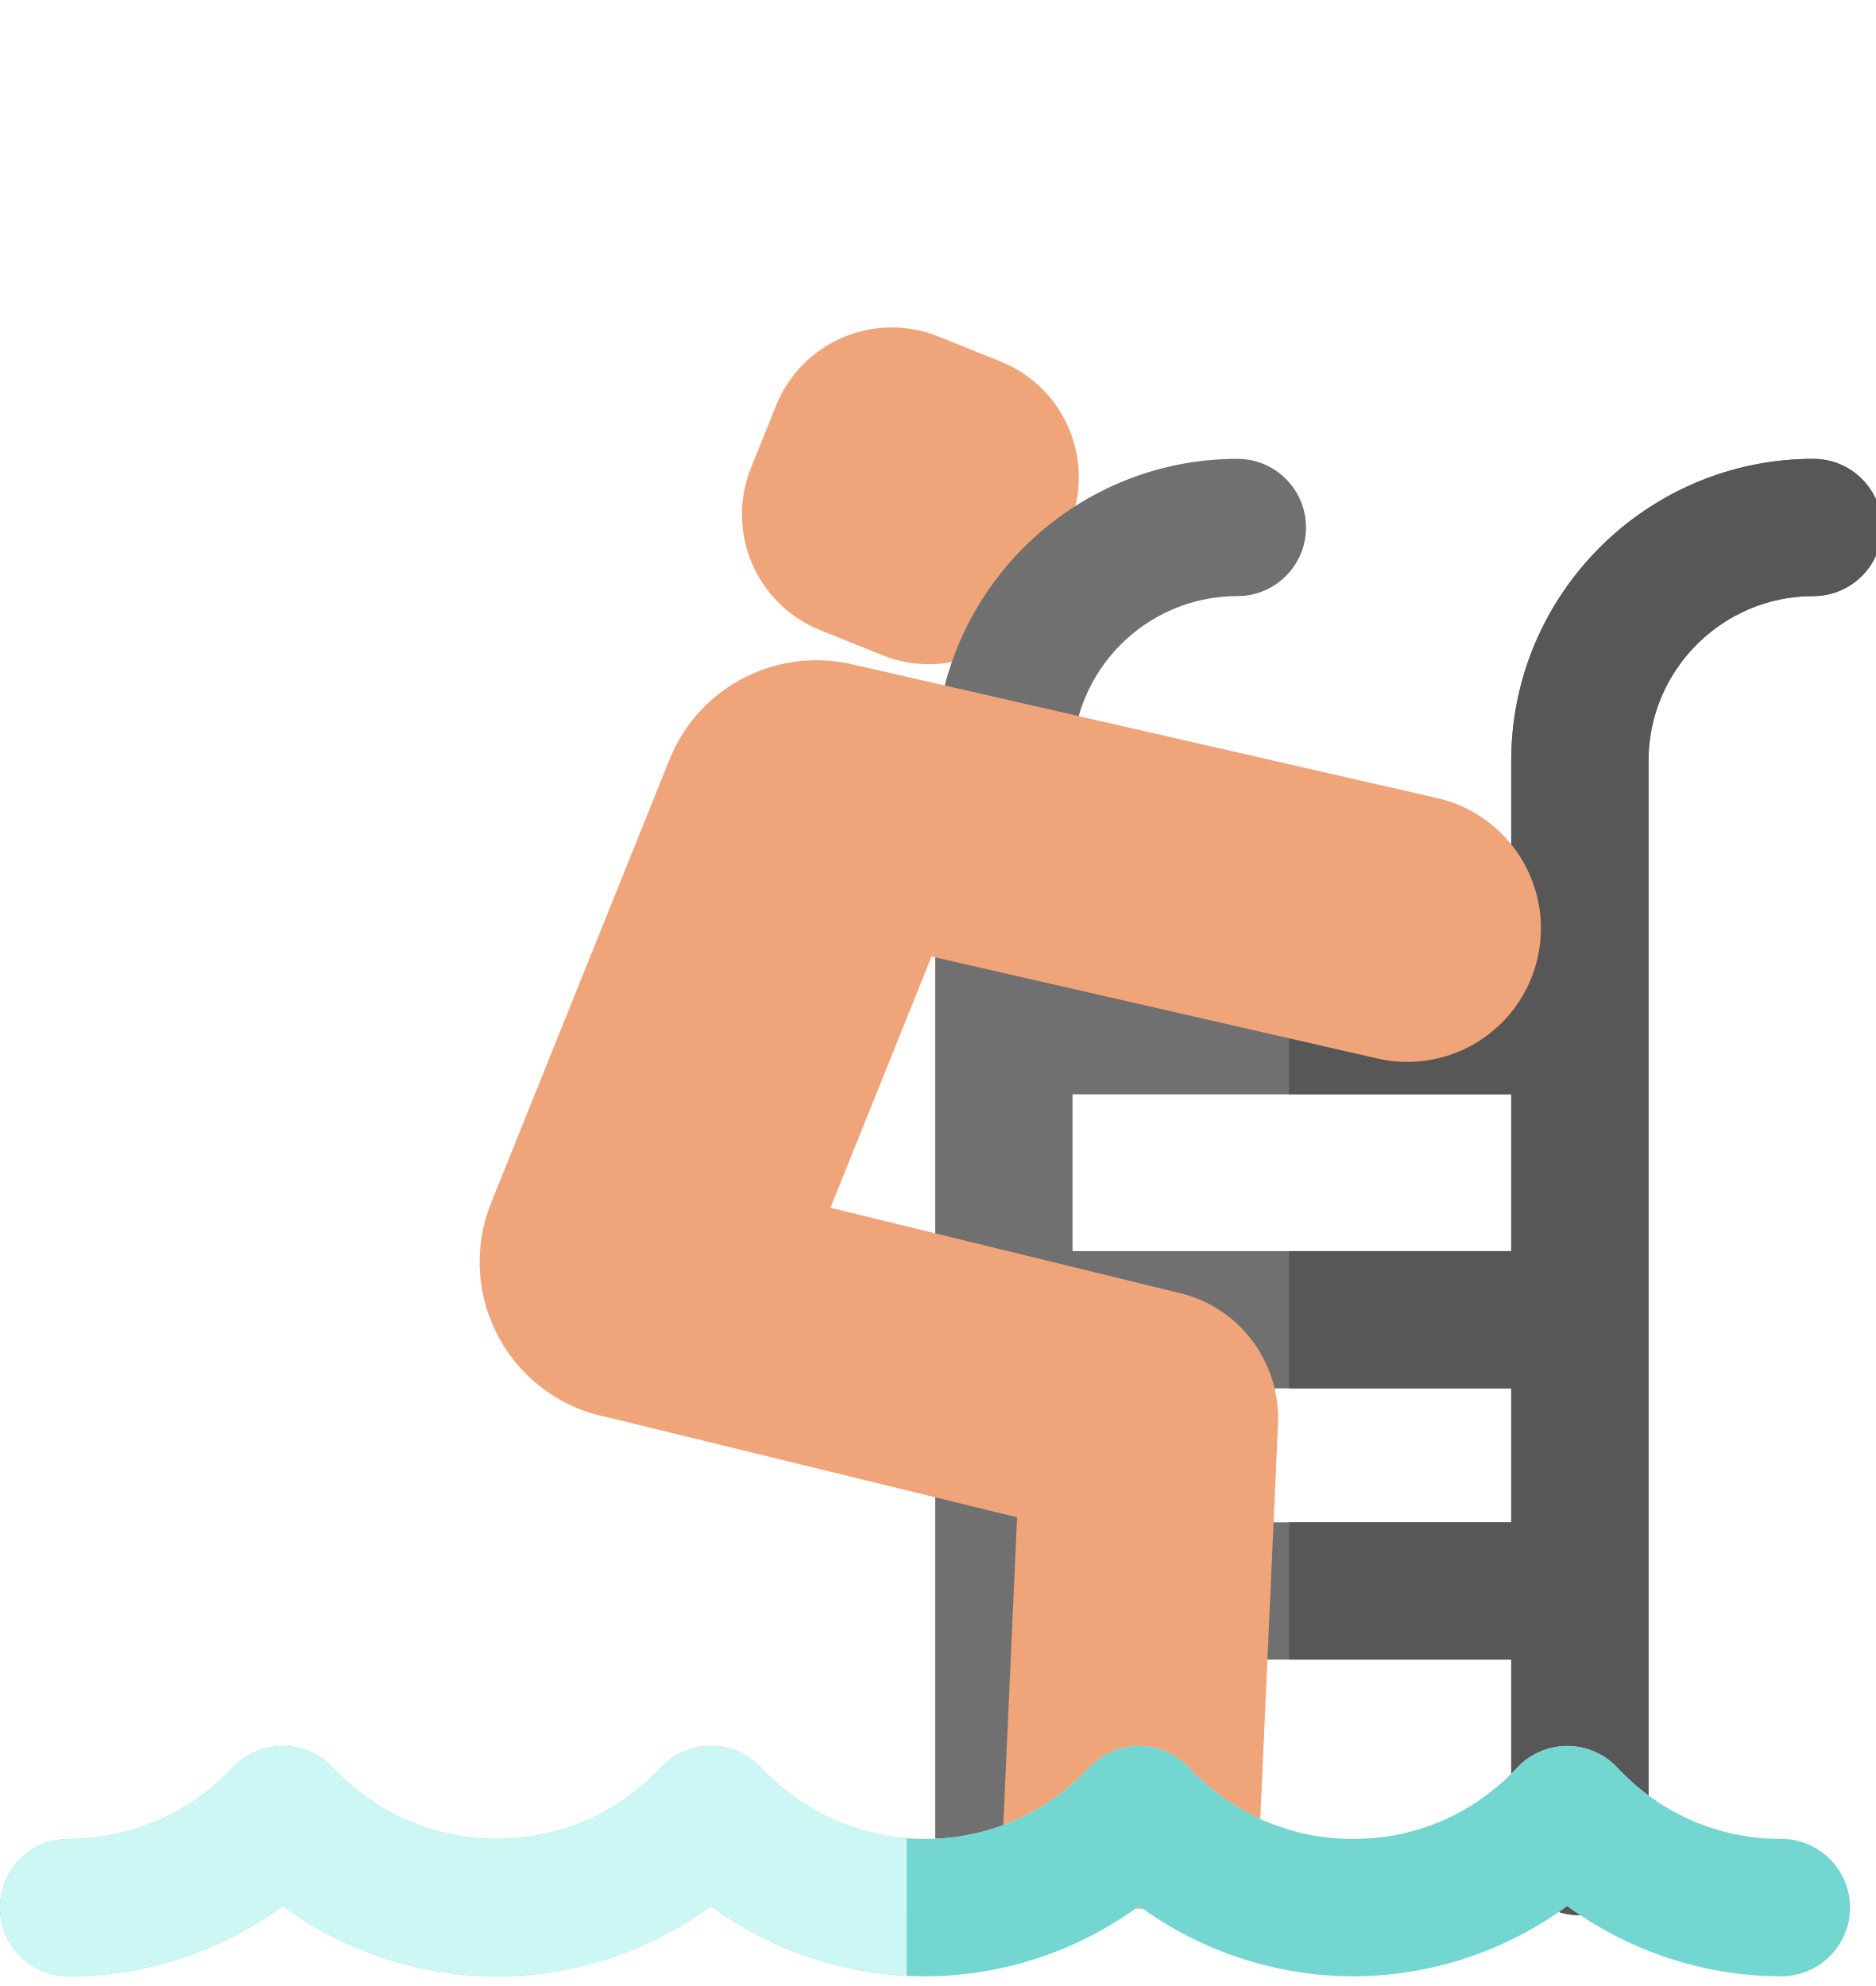
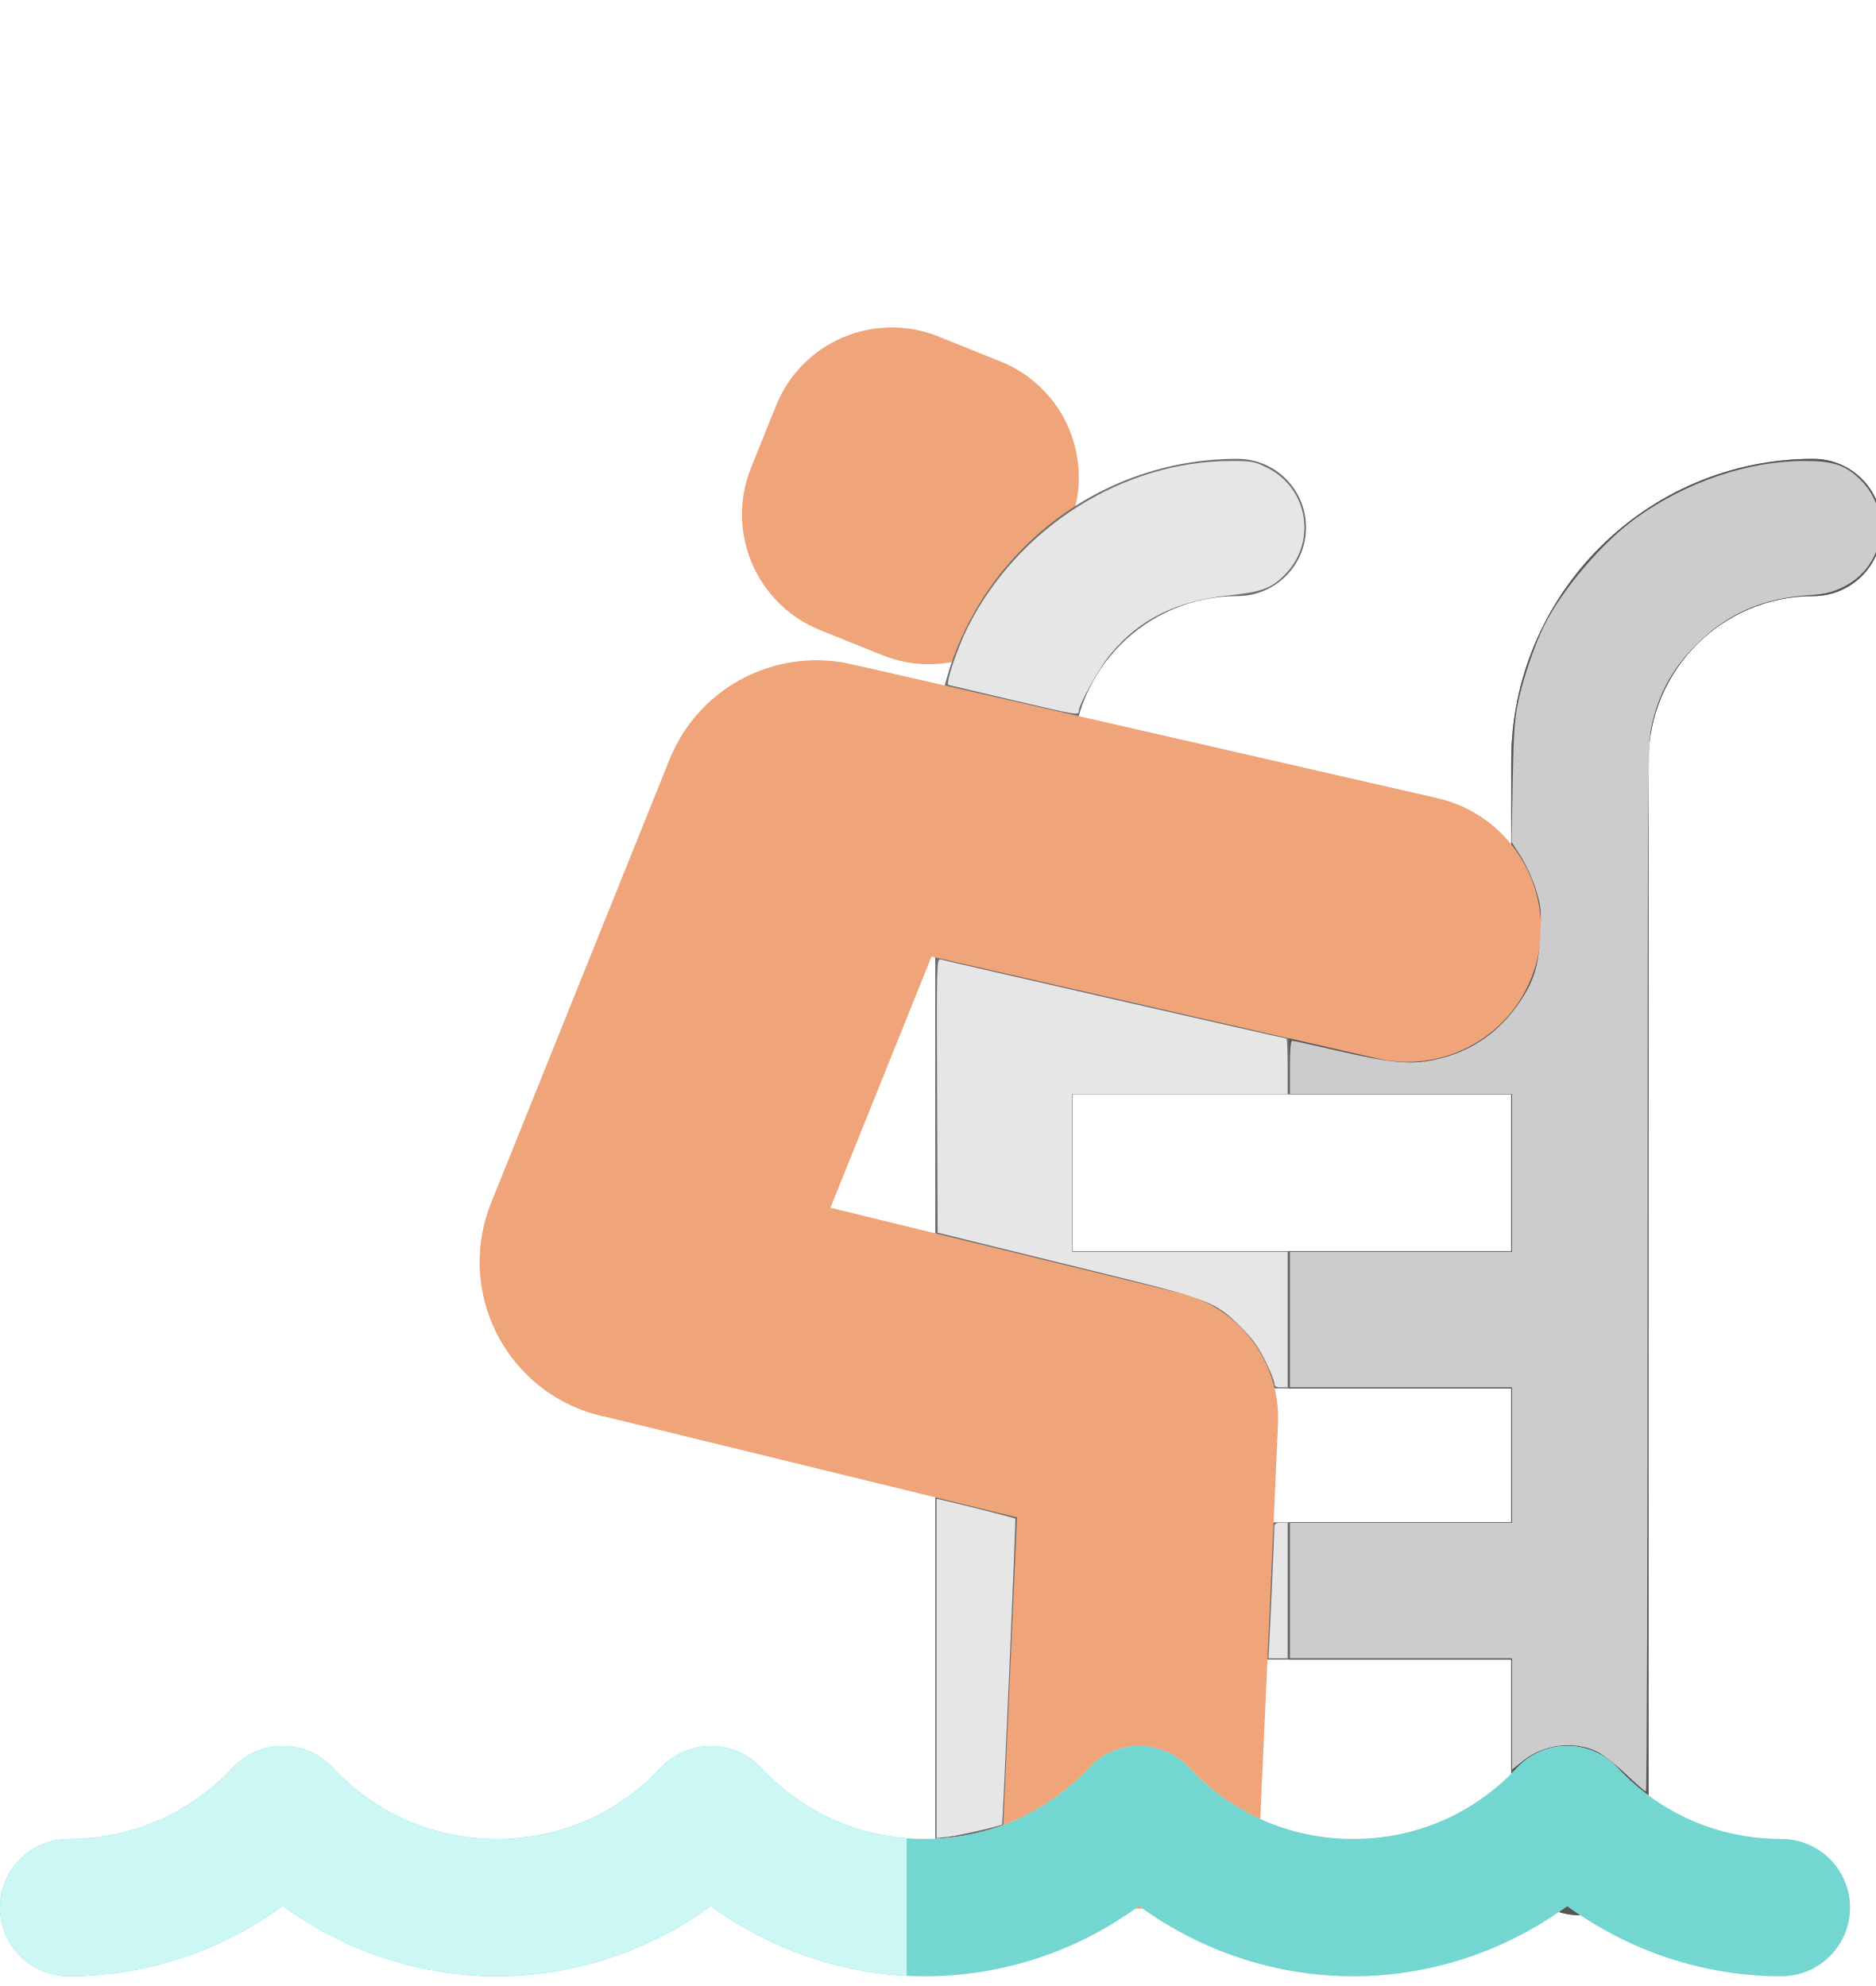
<svg xmlns="http://www.w3.org/2000/svg" height="844.392" width="797.166" version="1.1" id="Capa_1" viewBox="0 0 510.19 540.414" xml:space="preserve">
  <defs id="defs19" />
  <path style="fill:#f0a479" d="m 223.13,171.468 c -17.39,-6.996 -25.816,-26.765 -18.821,-44.154 l 6.814,-16.937 c 6.997,-17.39 26.764,-25.816 44.154,-18.821 l 16.937,6.814 c 17.391,6.997 25.818,26.764 18.822,44.154 l -6.814,16.938 c -6.996,17.389 -26.765,25.815 -44.155,18.82 z" id="path2" />
  <path style="fill:#707070" d="m 493.327,124.856 c -45.324,0 -82.199,36.875 -82.199,82.2 v 53.362 h -119.35 v -53.362 c 0,-24.73 20.119,-44.85 44.849,-44.85 10.314,0 18.675,-8.361 18.675,-18.675 0,-10.314 -8.361,-18.675 -18.675,-18.675 -45.324,0 -82.199,36.875 -82.199,82.2 v 297.574 c 0,10.314 8.361,18.675 18.675,18.675 10.314,0 18.675,-8.361 18.675,-18.675 v -53.029 h 119.35 v 50.896 c 0,10.314 8.361,18.675 18.675,18.675 10.314,0 18.675,-8.361 18.675,-18.675 v -295.442 c 0,-24.73 20.119,-44.85 44.849,-44.85 10.314,0 18.675,-8.361 18.675,-18.675 0.001,-10.313 -8.361,-18.674 -18.675,-18.674 z m -82.2,172.912 v 42.684 h -119.35 v -42.684 z m -119.35,116.482 v -36.448 h 119.35 v 36.448 z" id="path4" />
  <path style="fill:#575757" d="m 493.327,124.856 c -45.324,0 -82.199,36.875 -82.199,82.199 v 53.362 h -60.465 v 37.35 h 60.465 v 42.684 h -60.465 v 37.35 h 60.465 v 36.448 h -60.465 v 37.35 h 60.465 v 50.896 c 0,10.314 8.361,18.675 18.675,18.675 10.314,0 18.675,-8.361 18.675,-18.675 v -295.44 c 0,-24.73 20.119,-44.849 44.849,-44.849 10.314,0 18.675,-8.361 18.675,-18.675 0,-10.314 -8.361,-18.675 -18.675,-18.675 z" id="path6" />
  <path style="fill:#f0a479" d="m 341.766,519.367 5.918,-131.87 c 0.19,-4.248 -0.39,-8.354 -1.611,-12.18 -3.548,-11.25 -12.714,-20.427 -25.008,-23.432 l -95.142,-23.243 27.501,-68.36 121.328,27.755 c 19.57,4.477 39.065,-7.759 43.542,-27.329 4.477,-19.57 -7.759,-39.063 -27.33,-43.54 l -156.548,-35.813 c -0.468,-0.107 -0.936,-0.197 -1.403,-0.284 -20.685,-5.443 -42.671,5.222 -50.863,25.581 l -48.548,120.676 c -8.877,22.069 1.816,47.155 23.883,56.031 2.642,1.062 5.329,1.838 8.025,2.353 l 111.187,27.165 -4.778,106.49" id="path8" />
  <path style="fill:#ccf7f5" d="m 484.612,537.76 c -21.011,0 -41.466,-6.828 -58.243,-19.125 -16.775,12.298 -37.231,19.125 -58.241,19.125 -21.012,0 -41.465,-6.826 -58.241,-19.125 -16.776,12.298 -37.231,19.125 -58.241,19.125 -21.01,0 -41.466,-6.828 -58.243,-19.125 -16.776,12.298 -37.231,19.125 -58.241,19.125 -21.009,0 -41.466,-6.828 -58.241,-19.125 -16.776,12.298 -37.232,19.125 -58.241,19.125 -10.314,0 -18.675,-8.361 -18.675,-18.675 0,-10.314 8.361,-18.675 18.675,-18.675 17.074,0 32.913,-6.884 44.601,-19.383 3.531,-3.777 8.47,-5.92 13.642,-5.92 5.171,0 10.109,2.144 13.642,5.92 11.688,12.5 27.527,19.383 44.601,19.383 17.074,0 32.914,-6.884 44.6,-19.383 3.531,-3.777 8.471,-5.921 13.642,-5.921 5.171,0 10.109,2.144 13.642,5.92 11.688,12.5 27.527,19.383 44.601,19.383 17.074,0 32.913,-6.884 44.6,-19.383 3.532,-3.777 8.471,-5.921 13.642,-5.921 5.171,0 10.111,2.144 13.642,5.92 11.688,12.5 27.527,19.384 44.601,19.384 17.074,0 32.914,-6.884 44.6,-19.384 3.531,-3.777 8.47,-5.921 13.642,-5.921 5.17,0 10.111,2.144 13.642,5.92 11.688,12.5 27.528,19.384 44.602,19.384 10.314,0 18.675,8.361 18.675,18.675 -0.01,10.315 -8.371,18.677 -18.685,18.677 z" id="path10" />
  <path style="fill:#74d6d0" d="m 484.612,537.76 c -21.011,0 -41.466,-6.828 -58.243,-19.125 -16.775,12.298 -37.231,19.125 -58.241,19.125 -21.012,0 -41.465,-6.826 -58.241,-19.125 -16.776,12.298 -37.231,19.125 -58.241,19.125 -21.01,0 -41.466,-6.828 -58.243,-19.125 -16.776,12.298 -37.231,19.125 -58.241,19.125 -21.009,0 -41.466,-6.828 -58.241,-19.125 -16.776,12.298 -37.232,19.125 -58.241,19.125 -10.314,0 -18.675,-8.361 -18.675,-18.675 0,-10.314 8.361,-18.675 18.675,-18.675 17.074,0 32.913,-6.884 44.601,-19.383 3.531,-3.777 8.47,-5.92 13.642,-5.92 5.171,0 10.109,2.144 13.642,5.92 11.688,12.5 27.527,19.383 44.601,19.383 17.074,0 32.914,-6.884 44.6,-19.383 3.531,-3.777 8.471,-5.921 13.642,-5.921 5.171,0 10.109,2.144 13.642,5.92 11.688,12.5 27.527,19.383 44.601,19.383 17.074,0 32.913,-6.884 44.6,-19.383 3.532,-3.777 8.471,-5.921 13.642,-5.921 5.171,0 10.111,2.144 13.642,5.92 11.688,12.5 27.527,19.384 44.601,19.384 17.074,0 32.914,-6.884 44.6,-19.384 3.531,-3.777 8.47,-5.921 13.642,-5.921 5.17,0 10.111,2.144 13.642,5.92 11.688,12.5 27.528,19.384 44.602,19.384 10.314,0 18.675,8.361 18.675,18.675 -0.01,10.315 -8.371,18.677 -18.685,18.677 z" id="path12" />
  <path style="fill:#ccf7f5" d="m 246.666,500.213 c -15.158,-1.205 -29.08,-7.912 -39.622,-19.187 -3.531,-3.777 -8.471,-5.92 -13.642,-5.92 -5.171,0 -10.111,2.144 -13.642,5.921 -11.687,12.5 -27.526,19.384 -44.6,19.384 -17.074,0 -32.913,-6.884 -44.601,-19.384 -3.531,-3.777 -8.471,-5.92 -13.642,-5.92 -5.171,0 -10.109,2.144 -13.642,5.92 -11.688,12.5 -27.527,19.384 -44.601,19.384 -10.313,0 -18.674,8.361 -18.674,18.675 0,10.314 8.361,18.675 18.675,18.675 21.009,0 41.466,-6.828 58.241,-19.125 16.776,12.298 37.232,19.125 58.241,19.125 21.011,0 41.466,-6.828 58.241,-19.125 15.448,11.323 34.014,18.009 53.261,18.998 z" id="path14" />
+   <path style="fill:#cccccc;stroke-width:0.945" d="m 690.982,754.194 c -4.376,-4.128 -9.901,-8.422 -12.279,-9.543 -9.769,-4.607 -22.4,-3.027 -31.16,3.898 l -4.804,3.797 v -23.635 -23.635 h -47.225 -47.225 v -28.808 -28.808 h 47.225 47.225 v -28.808 -28.808 h -47.225 -47.225 V 561.039 532.231 h 47.225 47.225 v -33.53 -33.53 h -47.225 -47.225 v -11.334 c 0,-7.423 0.349,-11.334 1.011,-11.334 0.556,0 9.375,1.942 19.599,4.316 21.914,5.089 30.811,5.924 40.695,3.823 15.739,-3.346 27.782,-11.632 36.924,-25.402 5.687,-8.566 7.702,-15.473 8.255,-28.295 0.434,-10.054 0.251,-11.812 -1.97,-18.935 -1.346,-4.318 -4.209,-10.575 -6.361,-13.905 l -3.913,-6.054 0.477,-25.543 c 0.401,-21.467 0.805,-27.045 2.528,-34.957 2.096,-9.624 7.078,-24.07 10.921,-31.673 7.929,-15.683 24.775,-35.382 39.046,-45.657 21.287,-15.327 47.548,-24.227 71.509,-24.234 11.415,-0.004 16.599,1.523 22.344,6.58 15.713,13.832 12.526,38.231 -6.158,47.136 -4.65,2.216 -7.666,2.915 -14.574,3.377 -18.6,1.245 -33.029,7.284 -45.552,19.065 -11.689,10.996 -18.093,22.283 -21.212,37.383 -1.349,6.529 -1.502,30.036 -1.502,229.745 0,122.36 -0.319,222.461 -0.708,222.448 -0.39,-0.013 -4.288,-3.401 -8.664,-7.529 z" id="path881" transform="scale(0.6400037)" />
+   <path style="fill:#e6e6e6;stroke-width:0.945" d="m 541.677,588.067 c 0,-0.979 -1.767,-5.335 -3.928,-9.681 -2.931,-5.896 -5.628,-9.58 -10.626,-14.513 -10.478,-10.343 -13.496,-11.515 -57.354,-22.274 -20.97,-5.144 -45.566,-11.187 -54.657,-13.428 l -16.529,-4.075 -0.243,-58.336 c -0.231,-55.279 -0.156,-58.31 1.417,-57.835 2.103,0.634 146.42,33.634 147.09,33.634 0.273,0 0.497,5.313 0.497,11.806 v 11.806 h -45.809 -45.809 v 33.53 33.53 h 45.809 45.809 v 28.808 28.808 h -2.834 c -2.146,0 -2.834,-0.432 -2.834,-1.78 z" id="path883" transform="scale(0.6400037)" />
+   <path style="fill:#e6e6e6;stroke-width:0.945" d="m 398.111,709.366 v -72.127 l 5.869,1.369 c 10.489,2.447 27.326,6.785 27.612,7.115 0.292,0.336 -5.302,129.529 -5.628,129.975 -0.459,0.628 -18.432,4.743 -22.895,5.241 l -4.959,0.554 z" id="path885" transform="scale(0.6400037)" />
+   <path style="fill:#e6e6e6;stroke-width:0.945" d="m 429.752,297.487 c -14.026,-3.29 -25.989,-6.116 -26.585,-6.28 -1.351,-0.372 3.731,-15.619 8.128,-24.383 21.357,-42.573 66.033,-70.816 112.049,-70.834 8.752,-0.003 10.004,0.233 15.335,2.897 17.493,8.741 21.198,31.729 7.346,45.581 -5.735,5.735 -9.741,7.207 -23.584,8.665 -22.499,2.37 -38.05,10.09 -50.411,25.026 -4.823,5.827 -13.47,21.351 -13.47,24.181 0,1.871 -0.515,1.784 -28.808,-4.852 z" id="path887" transform="scale(0.6400037)" />
+   <path style="fill:#e6e6e6;stroke-width:0.945" d="m 539.488,699.646 c 0.577,-10.679 2.188,-47.278 2.188,-49.708 0,-2.122 0.406,-2.476 2.834,-2.476 h 2.834 v 28.808 28.808 h -4.074 -4.074 z" id="path889" transform="scale(0.6400037)" />
</svg>
